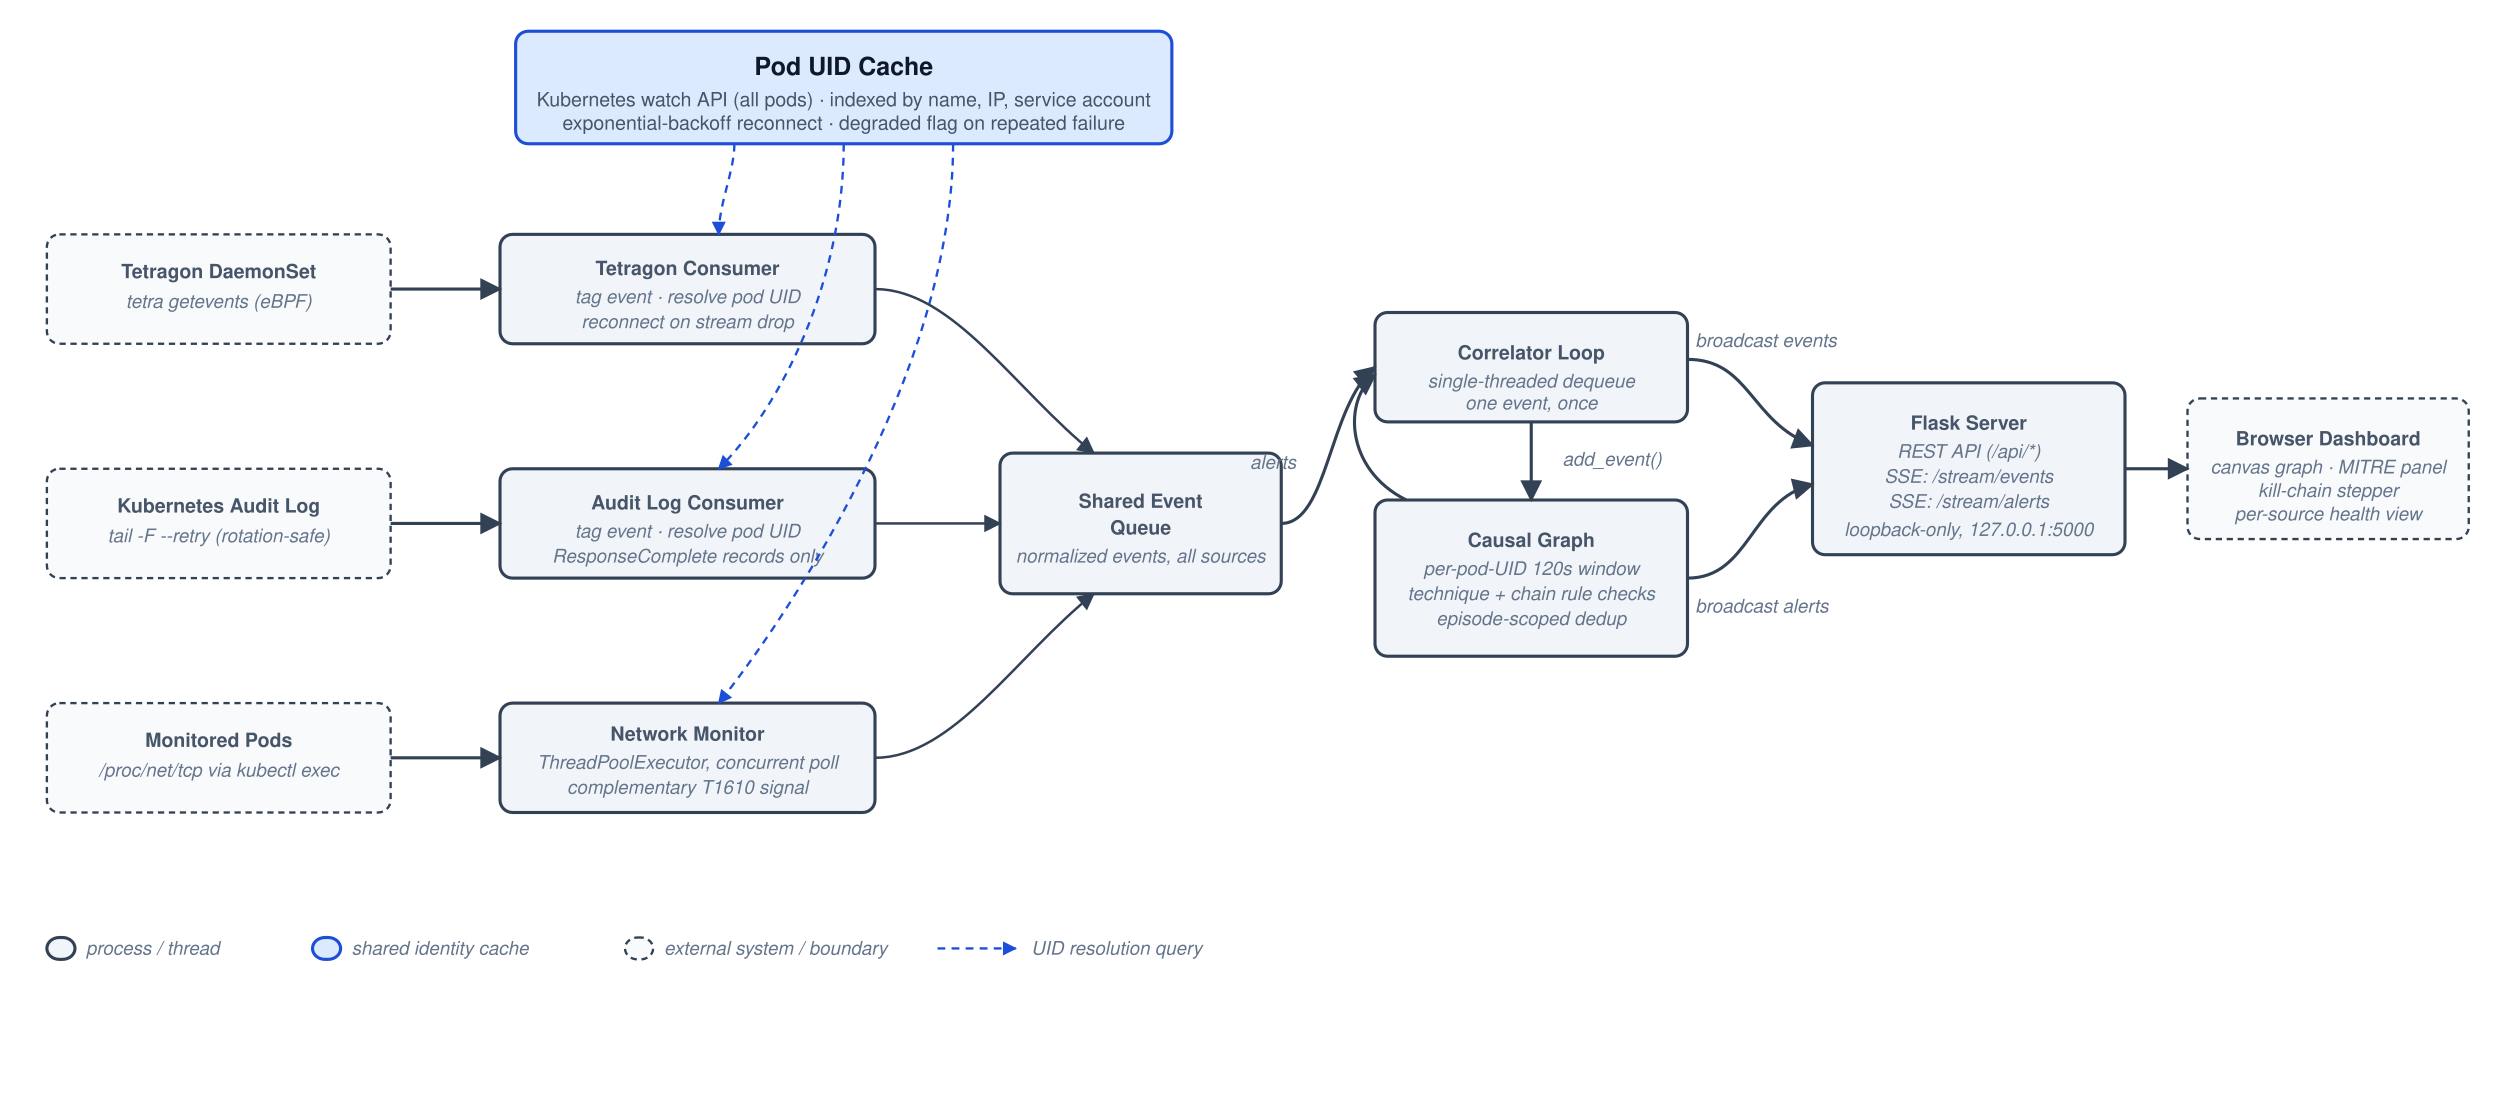
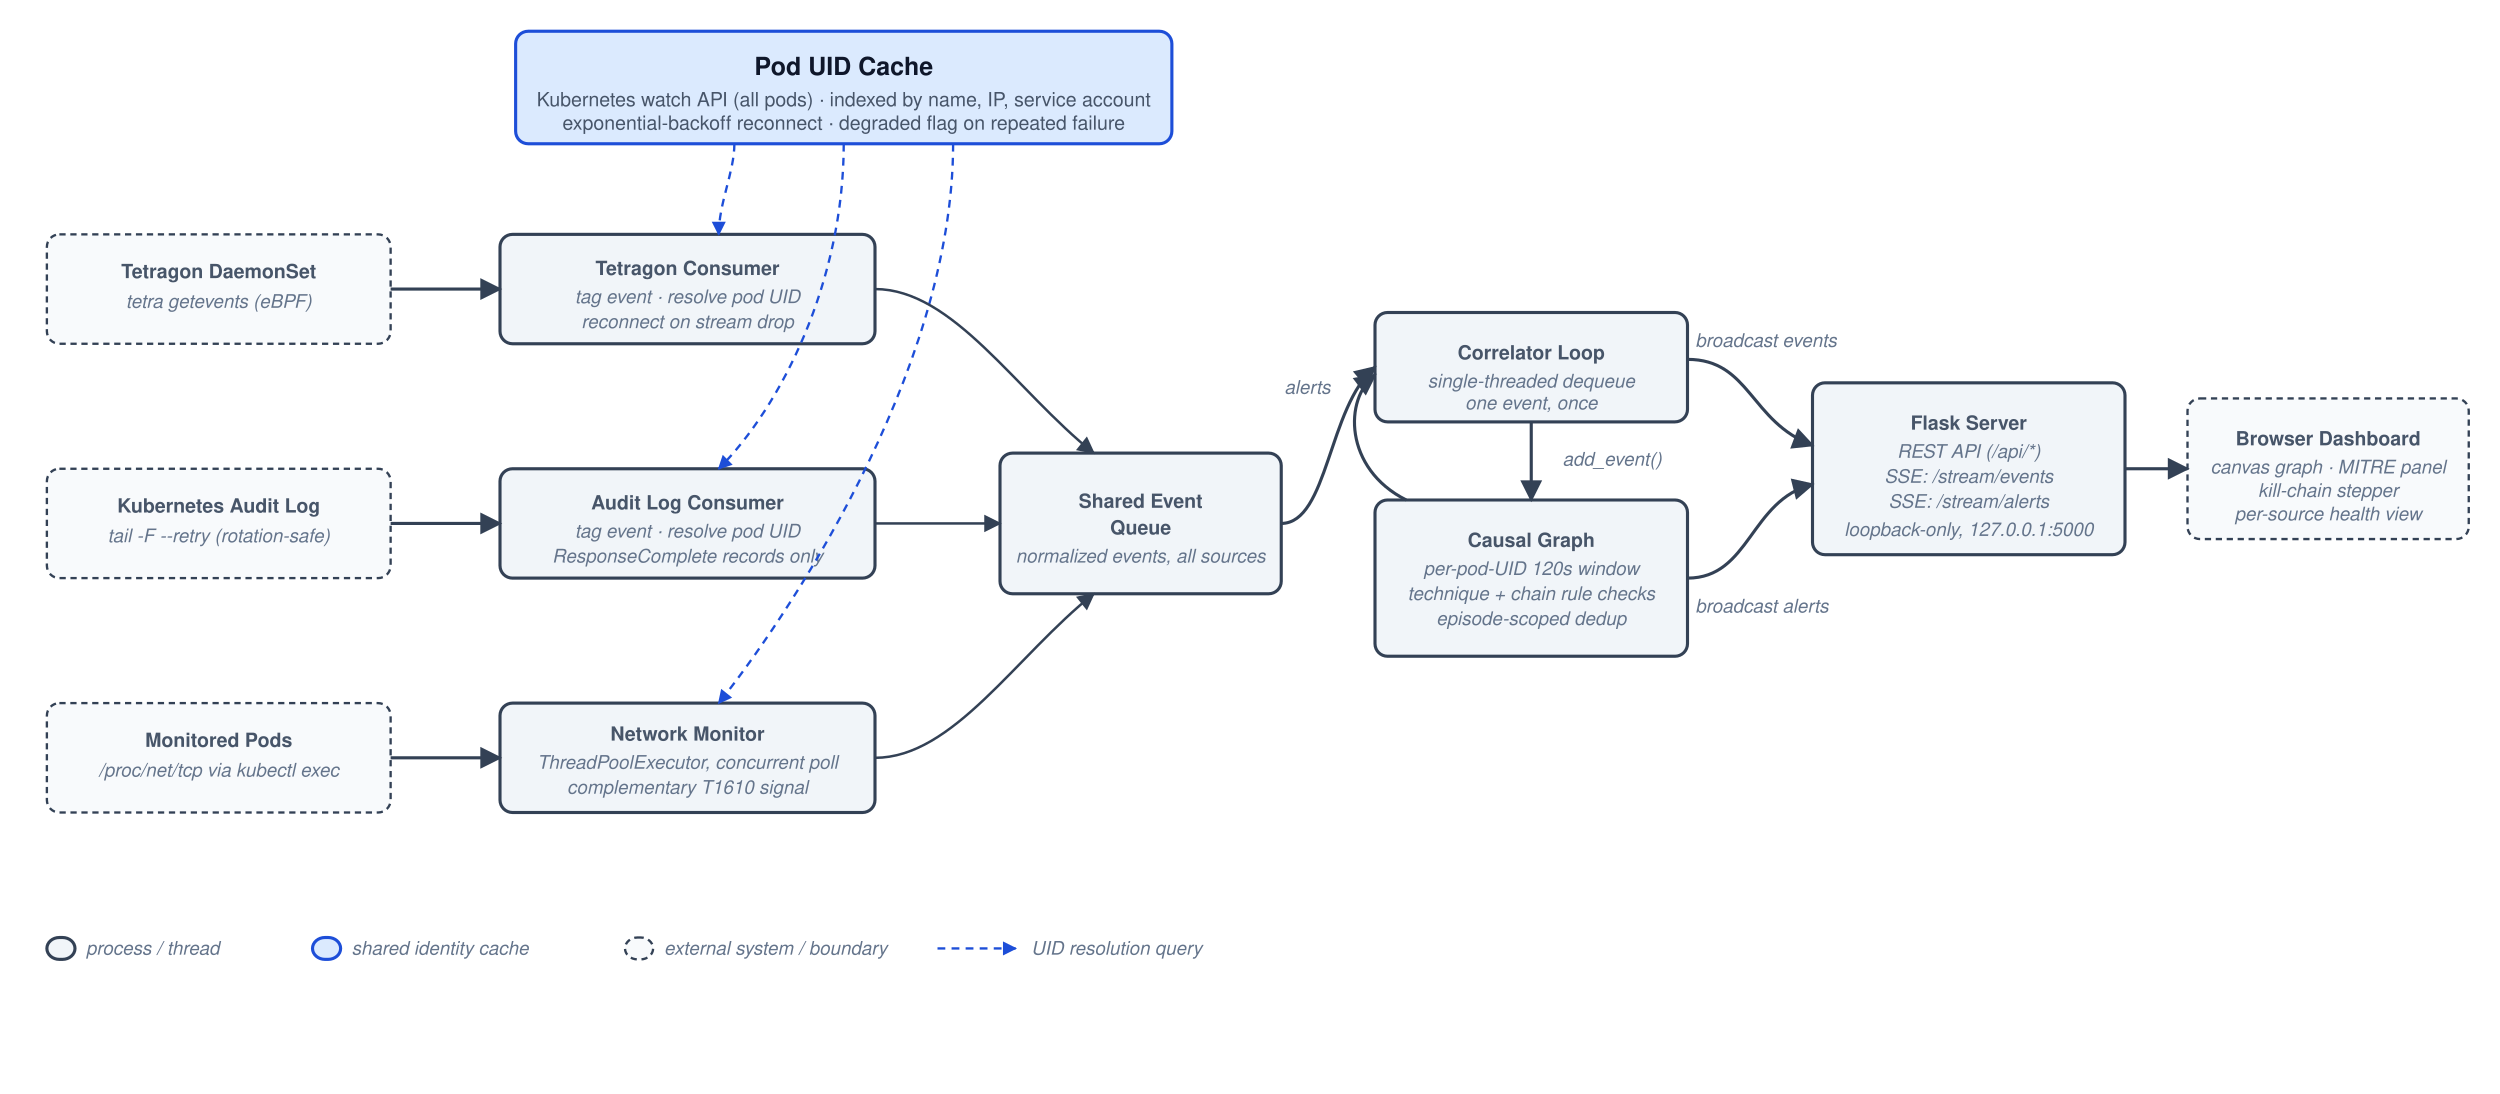
<svg xmlns="http://www.w3.org/2000/svg" viewBox="0 0 1600 700" font-family="Helvetica, Arial, sans-serif" role="img">
  <defs>
    <marker id="arrow" viewBox="0 0 10 10" refX="9" refY="5" markerWidth="7" markerHeight="7" orient="auto-start-reverse">
      <path d="M0,0 L10,5 L0,10 z" fill="#334155" />
    </marker>
    <marker id="arrowDashed" viewBox="0 0 10 10" refX="9" refY="5" markerWidth="6" markerHeight="6" orient="auto-start-reverse">
      <path d="M0,0 L10,5 L0,10 z" fill="#1d4ed8" />
    </marker>
  </defs>
  <style>
    .box { fill:#f1f5f9; stroke:#334155; stroke-width:2; rx:8; }
    .hub { fill:#dbeafe; stroke:#1d4ed8; stroke-width:2; rx:8; }
    .outbox { fill:#f8fafc; stroke:#334155; stroke-width:1.5; stroke-dasharray:4,3; rx:8; }
    .title { font-size:16px; font-weight:600; fill:#0f172a; }
    .sub { font-size:12.5px; fill:#475569; }
    .lane { font-size:12px; fill:#64748b; font-style:italic; }
    .arrow { stroke:#334155; stroke-width:2; fill:none; marker-end:url(#arrow); }
    .arrowThin { stroke:#334155; stroke-width:1.6; fill:none; marker-end:url(#arrow); }
    .arrowDashed { stroke:#1d4ed8; stroke-width:1.5; fill:none; stroke-dasharray:5,4; marker-end:url(#arrowDashed); }
  </style>
  <rect class="hub" x="330" y="20" width="420" height="72" />
  <text x="540" y="48" text-anchor="middle" class="title">Pod UID Cache</text>
  <text x="540" y="68" text-anchor="middle" class="sub">Kubernetes watch API (all pods) · indexed by name, IP, service account</text>
  <text x="540" y="83" text-anchor="middle" class="sub">exponential-backoff reconnect · degraded flag on repeated failure</text>
  <rect class="outbox" x="30" y="150" width="220" height="70" />
  <text x="140" y="178" text-anchor="middle" class="sub" font-weight="600">Tetragon DaemonSet</text>
  <text x="140" y="197" text-anchor="middle" class="lane">tetra getevents (eBPF)</text>
  <rect class="box" x="320" y="150" width="240" height="70" />
  <text x="440" y="176" text-anchor="middle" class="sub" font-weight="600">Tetragon Consumer</text>
  <text x="440" y="194" text-anchor="middle" class="lane">tag event · resolve pod UID</text>
  <text x="440" y="210" text-anchor="middle" class="lane">reconnect on stream drop</text>
  <rect class="outbox" x="30" y="300" width="220" height="70" />
  <text x="140" y="328" text-anchor="middle" class="sub" font-weight="600">Kubernetes Audit Log</text>
  <text x="140" y="347" text-anchor="middle" class="lane">tail -F --retry (rotation-safe)</text>
  <rect class="box" x="320" y="300" width="240" height="70" />
  <text x="440" y="326" text-anchor="middle" class="sub" font-weight="600">Audit Log Consumer</text>
  <text x="440" y="344" text-anchor="middle" class="lane">tag event · resolve pod UID</text>
  <text x="440" y="360" text-anchor="middle" class="lane">ResponseComplete records only</text>
  <rect class="outbox" x="30" y="450" width="220" height="70" />
  <text x="140" y="478" text-anchor="middle" class="sub" font-weight="600">Monitored Pods</text>
  <text x="140" y="497" text-anchor="middle" class="lane">/proc/net/tcp via kubectl exec</text>
  <rect class="box" x="320" y="450" width="240" height="70" />
  <text x="440" y="474" text-anchor="middle" class="sub" font-weight="600">Network Monitor</text>
  <text x="440" y="492" text-anchor="middle" class="lane">ThreadPoolExecutor, concurrent poll</text>
  <text x="440" y="508" text-anchor="middle" class="lane">complementary T1610 signal</text>
  <path class="arrow" d="M250,185 H320" />
  <path class="arrow" d="M250,335 H320" />
  <path class="arrow" d="M250,485 H320" />
  <path class="arrowDashed" d="M470,92 C470,110 460,130 460,150" />
  <path class="arrowDashed" d="M540,92 C540,180 500,260 460,300" />
  <path class="arrowDashed" d="M610,92 C610,240 500,400 460,450" />
  <rect class="box" x="640" y="290" width="180" height="90" />
  <text x="730" y="325" text-anchor="middle" class="sub" font-weight="600">Shared Event</text>
  <text x="730" y="342" text-anchor="middle" class="sub" font-weight="600">Queue</text>
  <text x="730" y="360" text-anchor="middle" class="lane">normalized events, all sources</text>
  <path class="arrowThin" d="M560,185 C610,185 650,250 700,290" />
  <path class="arrowThin" d="M560,335 H640" />
  <path class="arrowThin" d="M560,485 C610,485 650,420 700,380" />
  <rect class="box" x="880" y="200" width="200" height="70" />
  <text x="980" y="230" text-anchor="middle" class="sub" font-weight="600">Correlator Loop</text>
  <text x="980" y="248" text-anchor="middle" class="lane">single-threaded dequeue</text>
  <text x="980" y="262" text-anchor="middle" class="lane">one event, once</text>
  <path class="arrow" d="M820,335 C850,335 850,260 880,235" />
  <rect class="box" x="880" y="320" width="200" height="100" />
  <text x="980" y="350" text-anchor="middle" class="sub" font-weight="600">Causal Graph</text>
  <text x="980" y="368" text-anchor="middle" class="lane">per-pod-UID 120s window</text>
  <text x="980" y="384" text-anchor="middle" class="lane">technique + chain rule checks</text>
  <text x="980" y="400" text-anchor="middle" class="lane">episode-scoped dedup</text>
  <path class="arrow" d="M980,270 V320" />
  <text x="1000" y="298" class="lane">add_event()</text>
  <path class="arrow" d="M900,320 C860,300 860,255 880,240" />
-   <text x="800" y="300" class="lane">alerts</text>
+   <text x="822" y="252" class="lane">alerts</text>
  <rect class="box" x="1160" y="245" width="200" height="110" />
  <text x="1260" y="275" text-anchor="middle" class="sub" font-weight="600">Flask Server</text>
  <text x="1260" y="293" text-anchor="middle" class="lane">REST API (/api/*)</text>
  <text x="1260" y="309" text-anchor="middle" class="lane">SSE: /stream/events</text>
  <text x="1260" y="325" text-anchor="middle" class="lane">SSE: /stream/alerts</text>
  <text x="1260" y="343" text-anchor="middle" class="lane">loopback-only, 127.0.0.1:5000</text>
  <path class="arrow" d="M1080,230 C1120,230 1120,270 1160,285" />
  <text x="1085" y="222" class="lane">broadcast events</text>
  <path class="arrow" d="M1080,370 C1120,370 1120,320 1160,310" />
  <text x="1085" y="392" class="lane">broadcast alerts</text>
  <rect class="outbox" x="1400" y="255" width="180" height="90" />
  <text x="1490" y="285" text-anchor="middle" class="sub" font-weight="600">Browser Dashboard</text>
  <text x="1490" y="303" text-anchor="middle" class="lane">canvas graph · MITRE panel</text>
  <text x="1490" y="318" text-anchor="middle" class="lane">kill-chain stepper</text>
  <text x="1490" y="333" text-anchor="middle" class="lane">per-source health view</text>
  <path class="arrow" d="M1360,300 H1400" />
  <rect x="30" y="600" width="18" height="14" class="box" />
  <text x="55" y="611" class="lane">process / thread</text>
  <rect x="200" y="600" width="18" height="14" class="hub" />
  <text x="225" y="611" class="lane">shared identity cache</text>
  <rect x="400" y="600" width="18" height="14" class="outbox" />
  <text x="425" y="611" class="lane">external system / boundary</text>
  <path class="arrowDashed" d="M600,607 H650" />
  <text x="660" y="611" class="lane">UID resolution query</text>
</svg>
